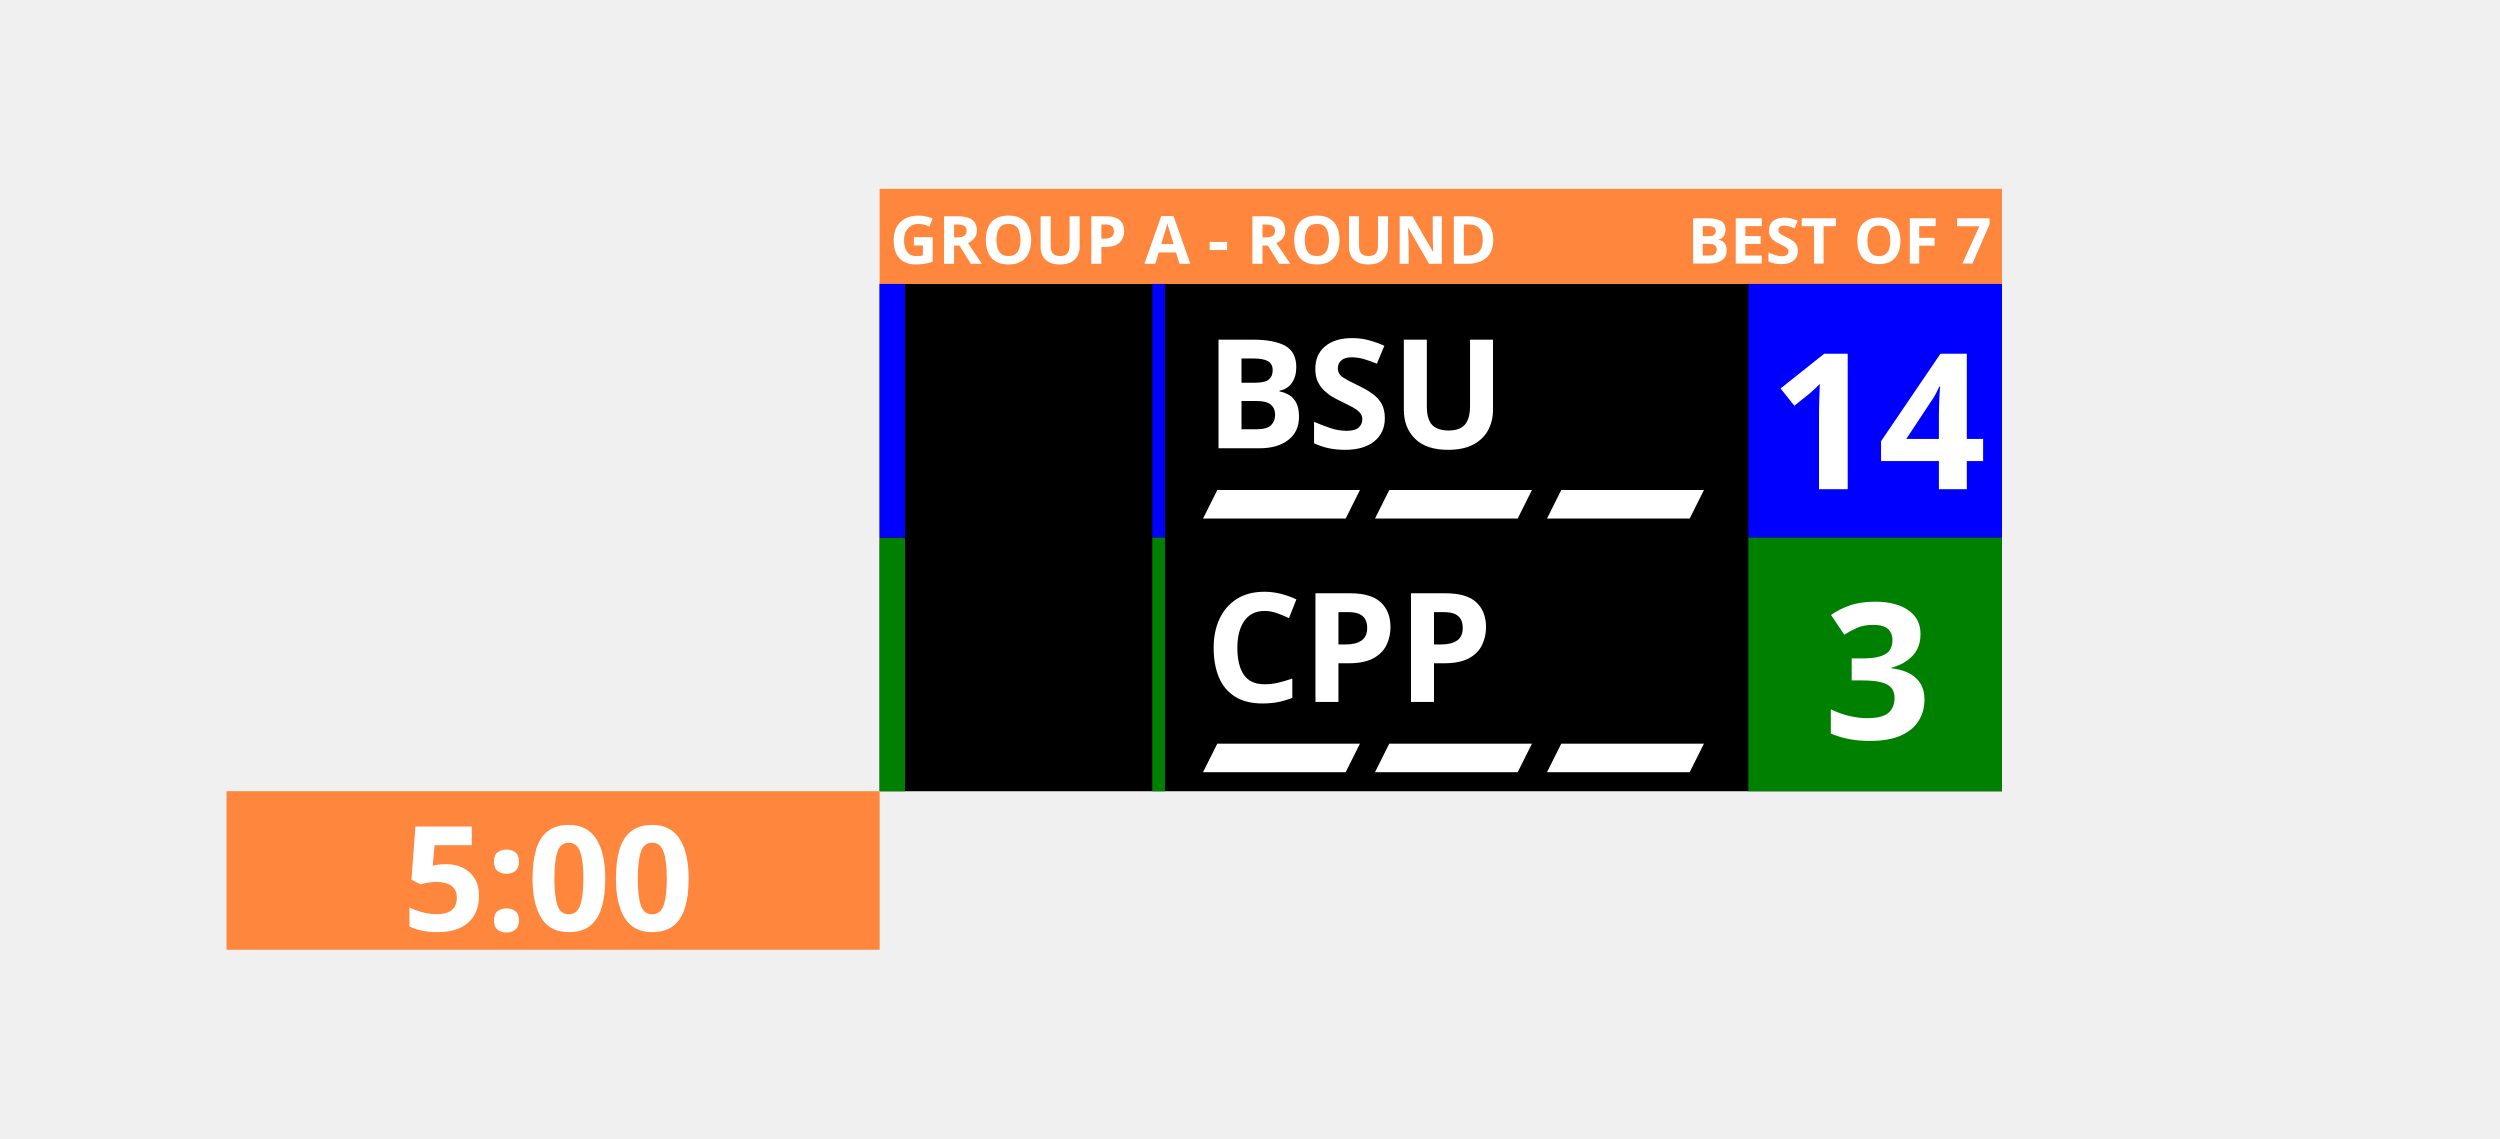
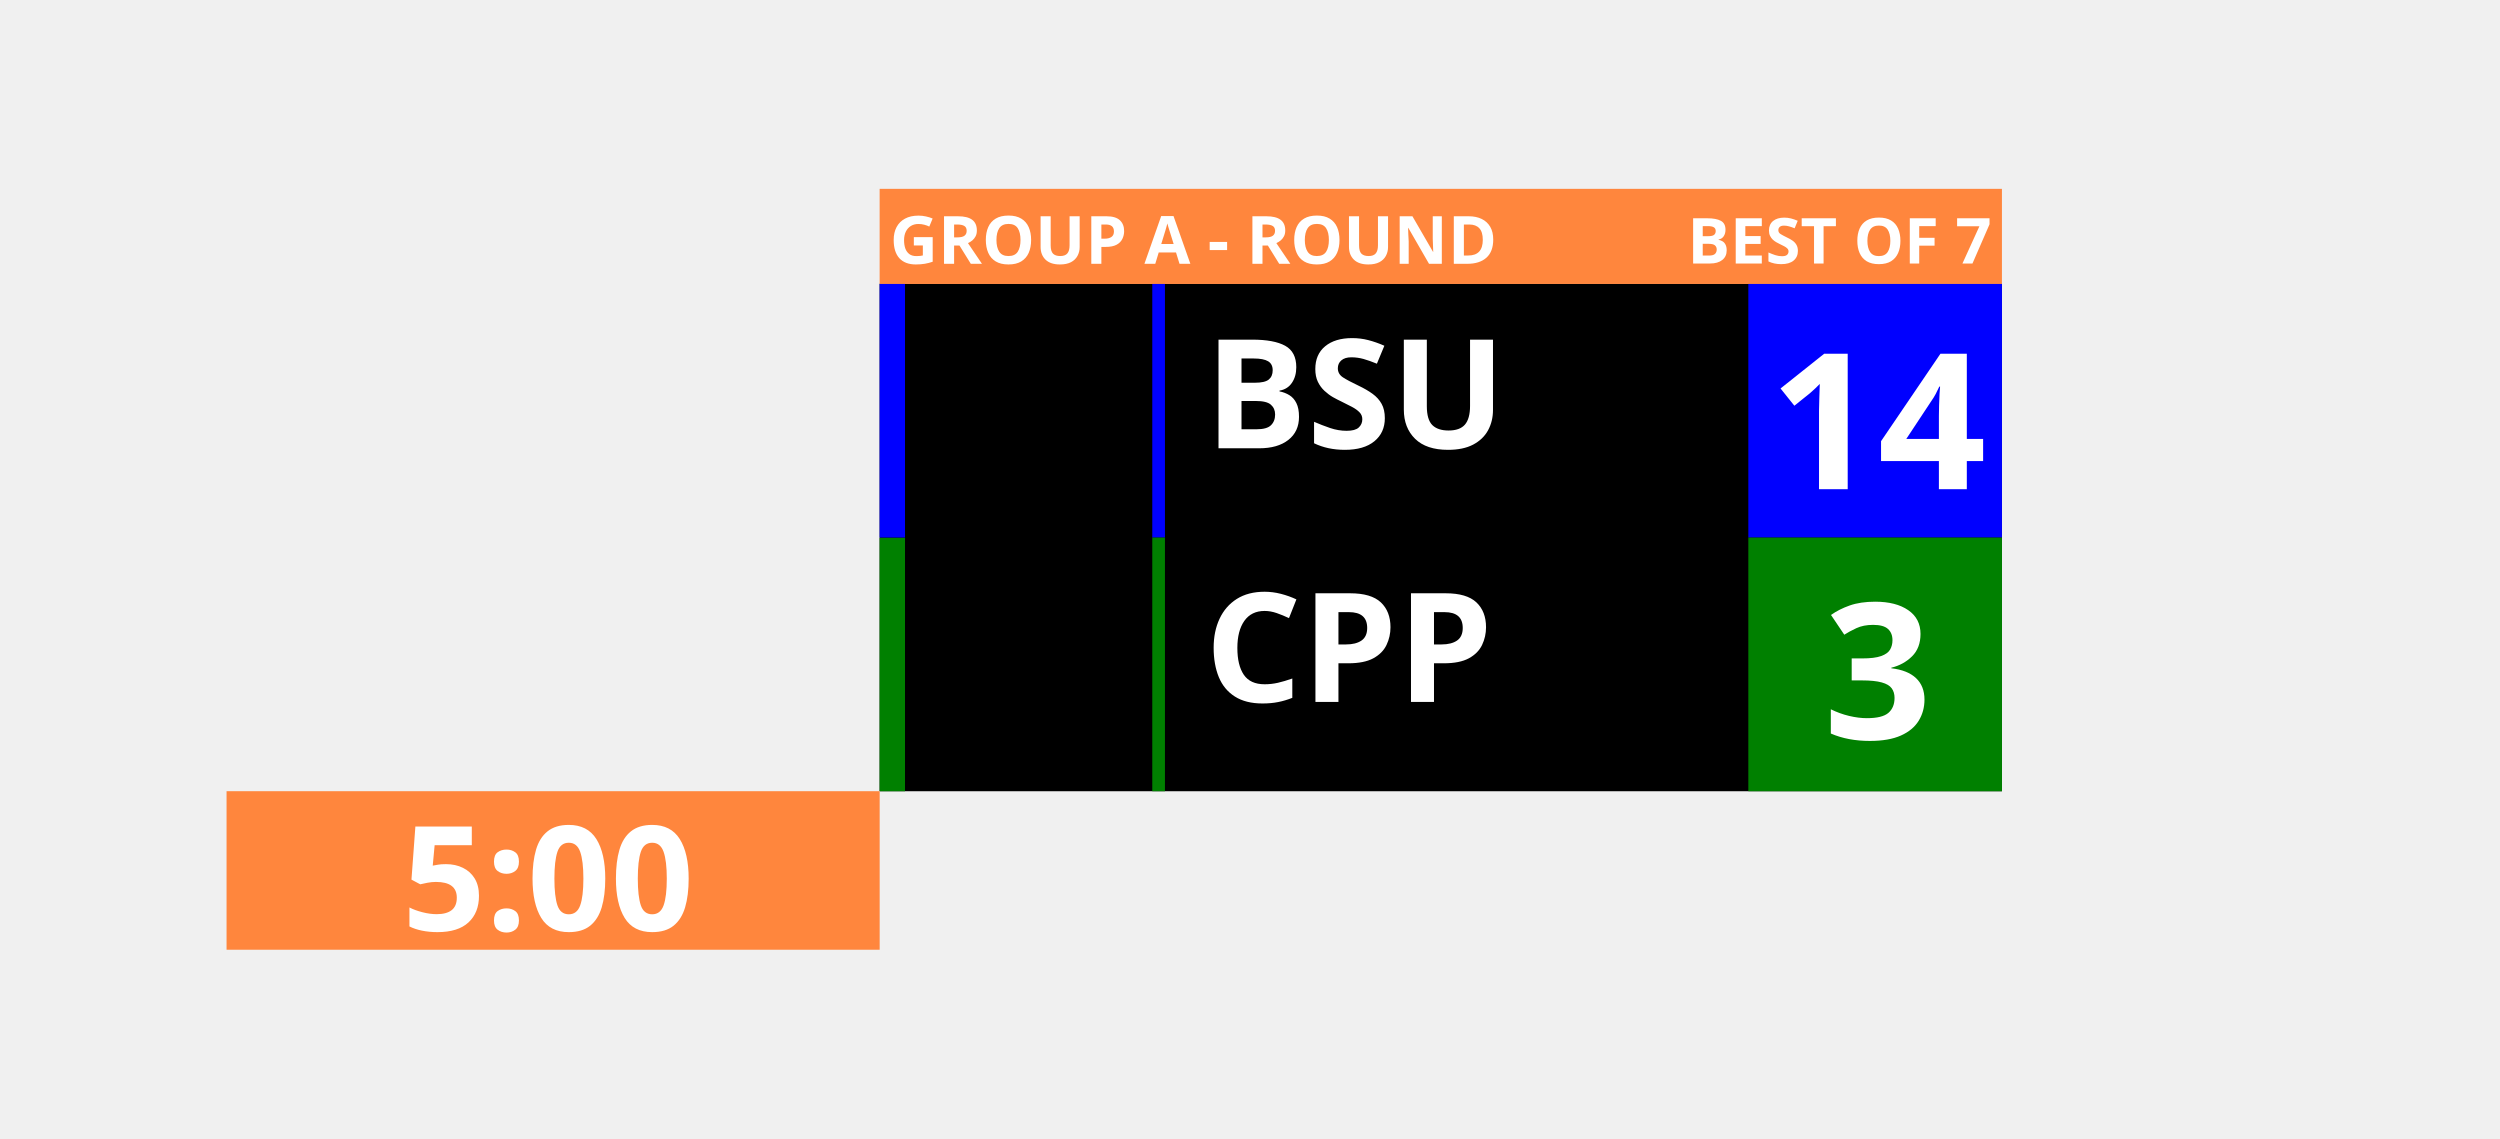
<svg xmlns="http://www.w3.org/2000/svg" id="Score_Bug_Only" data-name="Score Bug Only" width="659" height="300">
  <defs>
    <style>
      .cls-1, .cls-3 {
        fill: #ff863d;
      }

      .cls-4, .cls-5, .cls-6, .cls-9, .cls-11, .cls-12  {
        fill: #fff;
      }

      .cls-7 {
        letter-spacing: 0em;
      }

      .cls-8 {
        fill: url(#linear-gradient-4);
      }

      .cls-9 {
        font-size: 17.55px;
      }

      .cls-10, {
        fill: #101010;
      }

      .cls-9, .cls-12 {
        font-family: Futura-Bold, 'Futura PT Cond';
        font-weight: 700
      }

      .cls-13 {
        fill: url(#linear-gradient-3);
      }

      .cls-14 {
        fill: #0a5dff;
      }

      .cls-5 {
        font-size: 40.11px;
      }

      .cls-5, .cls-6, .cls-11 {
        font-family: Futura-ExtraBold, 'Futura PT Cond';
        font-weight: 700
      }

      .cls-15 {
        fill: #098040;
      }

      .cls-6 {
        font-size: 50px;
      }

      .cls-16 {
        fill: url(#linear-gradient);
      }

      .cls-11 {
        font-size: 38.44px;
      }

      .cls-12 {
        font-size: 16.71px;
      }
    </style>
    <LinearGradient id="linear-gradient" x1="293.72" y1="208.56" x2="293.72" y2="49.78" gradientUnits="userSpaceOnUse">
      <stop offset="0" stop-color="#151515" />
      <stop offset=".5" stop-color="#252525" />
      <stop offset="1" stop-color="#121212" />
    </LinearGradient>
    <LinearGradient id="linear-gradient-2" x1="379.79" y1="50.82" x2="379.79" y2="74.05" gradientUnits="userSpaceOnUse">
      <stop offset="0" stop-color="#fff" />
      <stop offset="1" stop-color="#ccc" />
    </LinearGradient>
    <LinearGradient id="linear-gradient-3" x1="383.04" y1="141.71" x2="383.04" y2="74.78" gradientUnits="userSpaceOnUse">
      <stop id="team1GradStart" offset="0" stop-color="#0a5dff" stop-opacity=".4" />
      <stop id="team1GradEnd" offset="1" stop-color="#0a5dff" stop-opacity="0" />
    </LinearGradient>
    <LinearGradient id="linear-gradient-4" x1="383.04" y1="208.56" x2="383.04" y2="141.78" gradientUnits="userSpaceOnUse">
      <stop id="team2GradStart" offset="0" stop-color="#098040" stop-opacity=".4" />
      <stop id="team2GradEnd" offset="1" stop-color="#098040" stop-opacity="0" />
    </LinearGradient>
    <LinearGradient id="linear-gradient-5" x1="59.72" y1="229.46" x2="231.87" y2="229.46" gradientUnits="userSpaceOnUse">
      <stop offset="0" stop-color="#959595" />
      <stop offset=".17" stop-color="#d4d4d4" />
      <stop offset=".33" stop-color="#fff" />
      <stop offset=".5" stop-color="#e6e6e6" />
      <stop offset=".66" stop-color="#e6e6e6" />
      <stop offset=".82" stop-color="#fff" />
      <stop offset="1" stop-color="#959595" />
    </LinearGradient>
    <Filter id="drop-shadow-6" x="50" y="199" width="191" height="61" filterUnits="userSpaceOnUse">
      <feOffset dx="0" dy="0" />
      <feGaussianBlur result="blur" stdDeviation="3" />
      <feFlood flood-color="#000" flood-opacity=".65" />
      <feComposite in2="blur" operator="in" />
      <feComposite in="SourceGraphic" />
    </Filter>
  </defs>
  <rect id="Scoreboard_base" data-name="Scoreboard base" class="cls-16" x="59.72" y="49.78" width="468" height="158.79" />
  <rect id="teams_base" data-name="teams base" class="cls-10" x="231.87" y="74.78" width="295.84" height="133.79" />
  <rect id="Scoreboard_base-2" data-name="Scoreboard base" class="cls-1" x="231.87" y="49.78" width="295.84" height="25.07" />
  <g id="Team_1">
    <rect id="team_1_gradient" data-name="team 1 gradient" class="cls-13" x="238.37" y="74.78" width="289.34" height="66.93" />
    <g id="team1Bar" color="blue">
      <rect id="team_1_score_box" data-name="team 1 score box" fill="currentColor" x="460.86" y="74.85" width="66.86" height="66.86" />
      <rect id="team_1_vertical_bar" data-name="team 1 vertical bar" fill="currentColor" x="303.74" y="74.85" width="3.34" height="66.86" />
      <rect id="team_1_vertical_bar-2" data-name="team 1 vertical bar" fill="currentColor" x="231.87" y="74.85" width="6.69" height="66.86" />
    </g>
    <text class="cls-5" id="team1Name" transform="translate(317.59 118.17)">BSU</text>
    <polygon id="BOX_1" data-name="BOX 1" class="cls-10" points="354.72 136.69 317.12 136.69 320.88 129.17 358.48 129.17 354.72 136.69" />
    <polygon id="BOX_2" data-name="BOX 2" class="cls-10" points="400.06 136.69 362.45 136.69 366.21 129.17 403.82 129.17 400.06 136.69" />
    <polygon id="BOX_3" data-name="BOX 3" class="cls-10" points="445.4 136.69 407.79 136.69 411.55 129.17 449.16 129.17 445.4 136.69" />
-     <polygon id="team1Bo5Box1" data-name="SCORE 1" class="cls-4" points="354.72 136.69 317.12 136.69 320.88 129.17 358.48 129.17 354.72 136.69" />
-     <polygon id="team1Bo5Box2" data-name="SCORE 2" class="cls-4" points="400.06 136.69 362.45 136.69 366.21 129.17 403.82 129.17 400.06 136.69" />
-     <polygon id="team1Bo5Box3" data-name="SCORE 3" class="cls-4" points="445.4 136.69 407.79 136.69 411.55 129.17 449.16 129.17 445.4 136.69" />
+     <polygon id="team1Bo5Box1" data-name="SCORE 1" points="354.72 136.69 317.12 136.69 320.88 129.17 358.48 129.17 354.72 136.69" />
+     <polygon id="team1Bo5Box2" data-name="SCORE 2" points="400.06 136.69 362.45 136.69 366.21 129.17 403.82 129.17 400.06 136.69" />
+     <polygon id="team1Bo5Box3" data-name="SCORE 3" points="445.4 136.69 407.79 136.69 411.55 129.17 449.16 129.17 445.4 136.69" />
    <text id="team1Score" data-name="Score TXT" class="cls-6" transform="translate(495 128.95)" text-anchor="middle">14</text>
    <image id="team1Logo" data-name="SCHOOL LOGO" width="1080" height="1080" transform="translate(242.37 78.78) scale(.05)" />
  </g>
  <g id="Team_2">
    <rect id="team_2_gradient" data-name="team 2 gradient" class="cls-8" x="238.37" y="141.78" width="289.34" height="66.79" />
    <g id="team2Bar" color="green">
      <rect id="team_2_score_box" data-name="team 2 score box" fill="currentColor" x="460.86" y="141.71" width="66.86" height="66.86" />
      <rect id="team_2_vertical_bar" data-name="team 2 vertical bar" fill="currentColor" x="303.74" y="141.71" width="3.34" height="66.86" />
      <rect id="team_2_vertical_bar-2" data-name="team 2 vertical bar" fill="currentColor" x="231.87" y="141.78" width="6.69" height="66.79" />
    </g>
    <text class="cls-5" id="team2Name" transform="translate(317.59 185.03)">CPP</text>
    <polygon id="BOX_1-4" data-name="BOX 1" class="cls-10" points="354.72 203.55 317.12 203.55 320.88 196.03 358.48 196.03 354.72 203.55" />
    <polygon id="BOX_2-4" data-name="BOX 2" class="cls-10" points="400.06 203.55 362.45 203.55 366.21 196.03 403.82 196.03 400.06 203.55" />
    <polygon id="BOX_3-4" data-name="BOX 3" class="cls-10" points="445.4 203.55 407.79 203.55 411.55 196.03 449.16 196.03 445.4 203.55" />
-     <polygon id="team2Bo5Box1" data-name="SCORE 1" class="cls-4" points="354.72 203.55 317.12 203.55 320.88 196.03 358.48 196.03 354.72 203.55" />
-     <polygon id="team2Bo5Box2" data-name="SCORE 2" class="cls-4" points="400.06 203.55 362.45 203.55 366.21 196.03 403.82 196.03 400.06 203.55" />
-     <polygon id="team2Bo5Box3" data-name="SCORE 3" class="cls-4" points="445.4 203.55 407.79 203.55 411.55 196.03 449.16 196.03 445.4 203.55" />
+     <polygon id="team2Bo5Box1" data-name="SCORE 1" points="354.72 203.55 317.12 203.55 320.88 196.03 358.48 196.03 354.72 203.55" />
+     <polygon id="team2Bo5Box2" data-name="SCORE 2" points="400.06 203.55 362.45 203.55 366.21 196.03 403.82 196.03 400.06 203.55" />
+     <polygon id="team2Bo5Box3" data-name="SCORE 3" points="445.4 203.55 407.79 203.55 411.55 196.03 449.16 196.03 445.4 203.55" />
    <text id="team2Score" data-name="Score TXT" class="cls-6" transform="translate(495 194.81)" text-anchor="middle">3</text>
    <image id="team2Logo" data-name="school logo" width="1080" height="1080" transform="translate(242.37 145.78) scale(.05)" />
  </g>
  <text id="gameInfo" class="cls-12" transform="translate(525 69.46)" text-anchor="end">BEST OF 7</text>
  <text id="seriesTitle" class="cls-9" transform="translate(234.56 69.54)">GROUP A - ROUND</text>
  <rect class="cls-3" x="59.72" y="208.56" width="172.16" height="41.79" />
  <text id="clock" class="cls-11" transform="translate(144.5 245.32)" text-anchor="middle">5:00</text>
  <image id="seriesLogo" width="1882" height="1672" transform="translate(72.25 63.15) scale(.08)" />
</svg>
